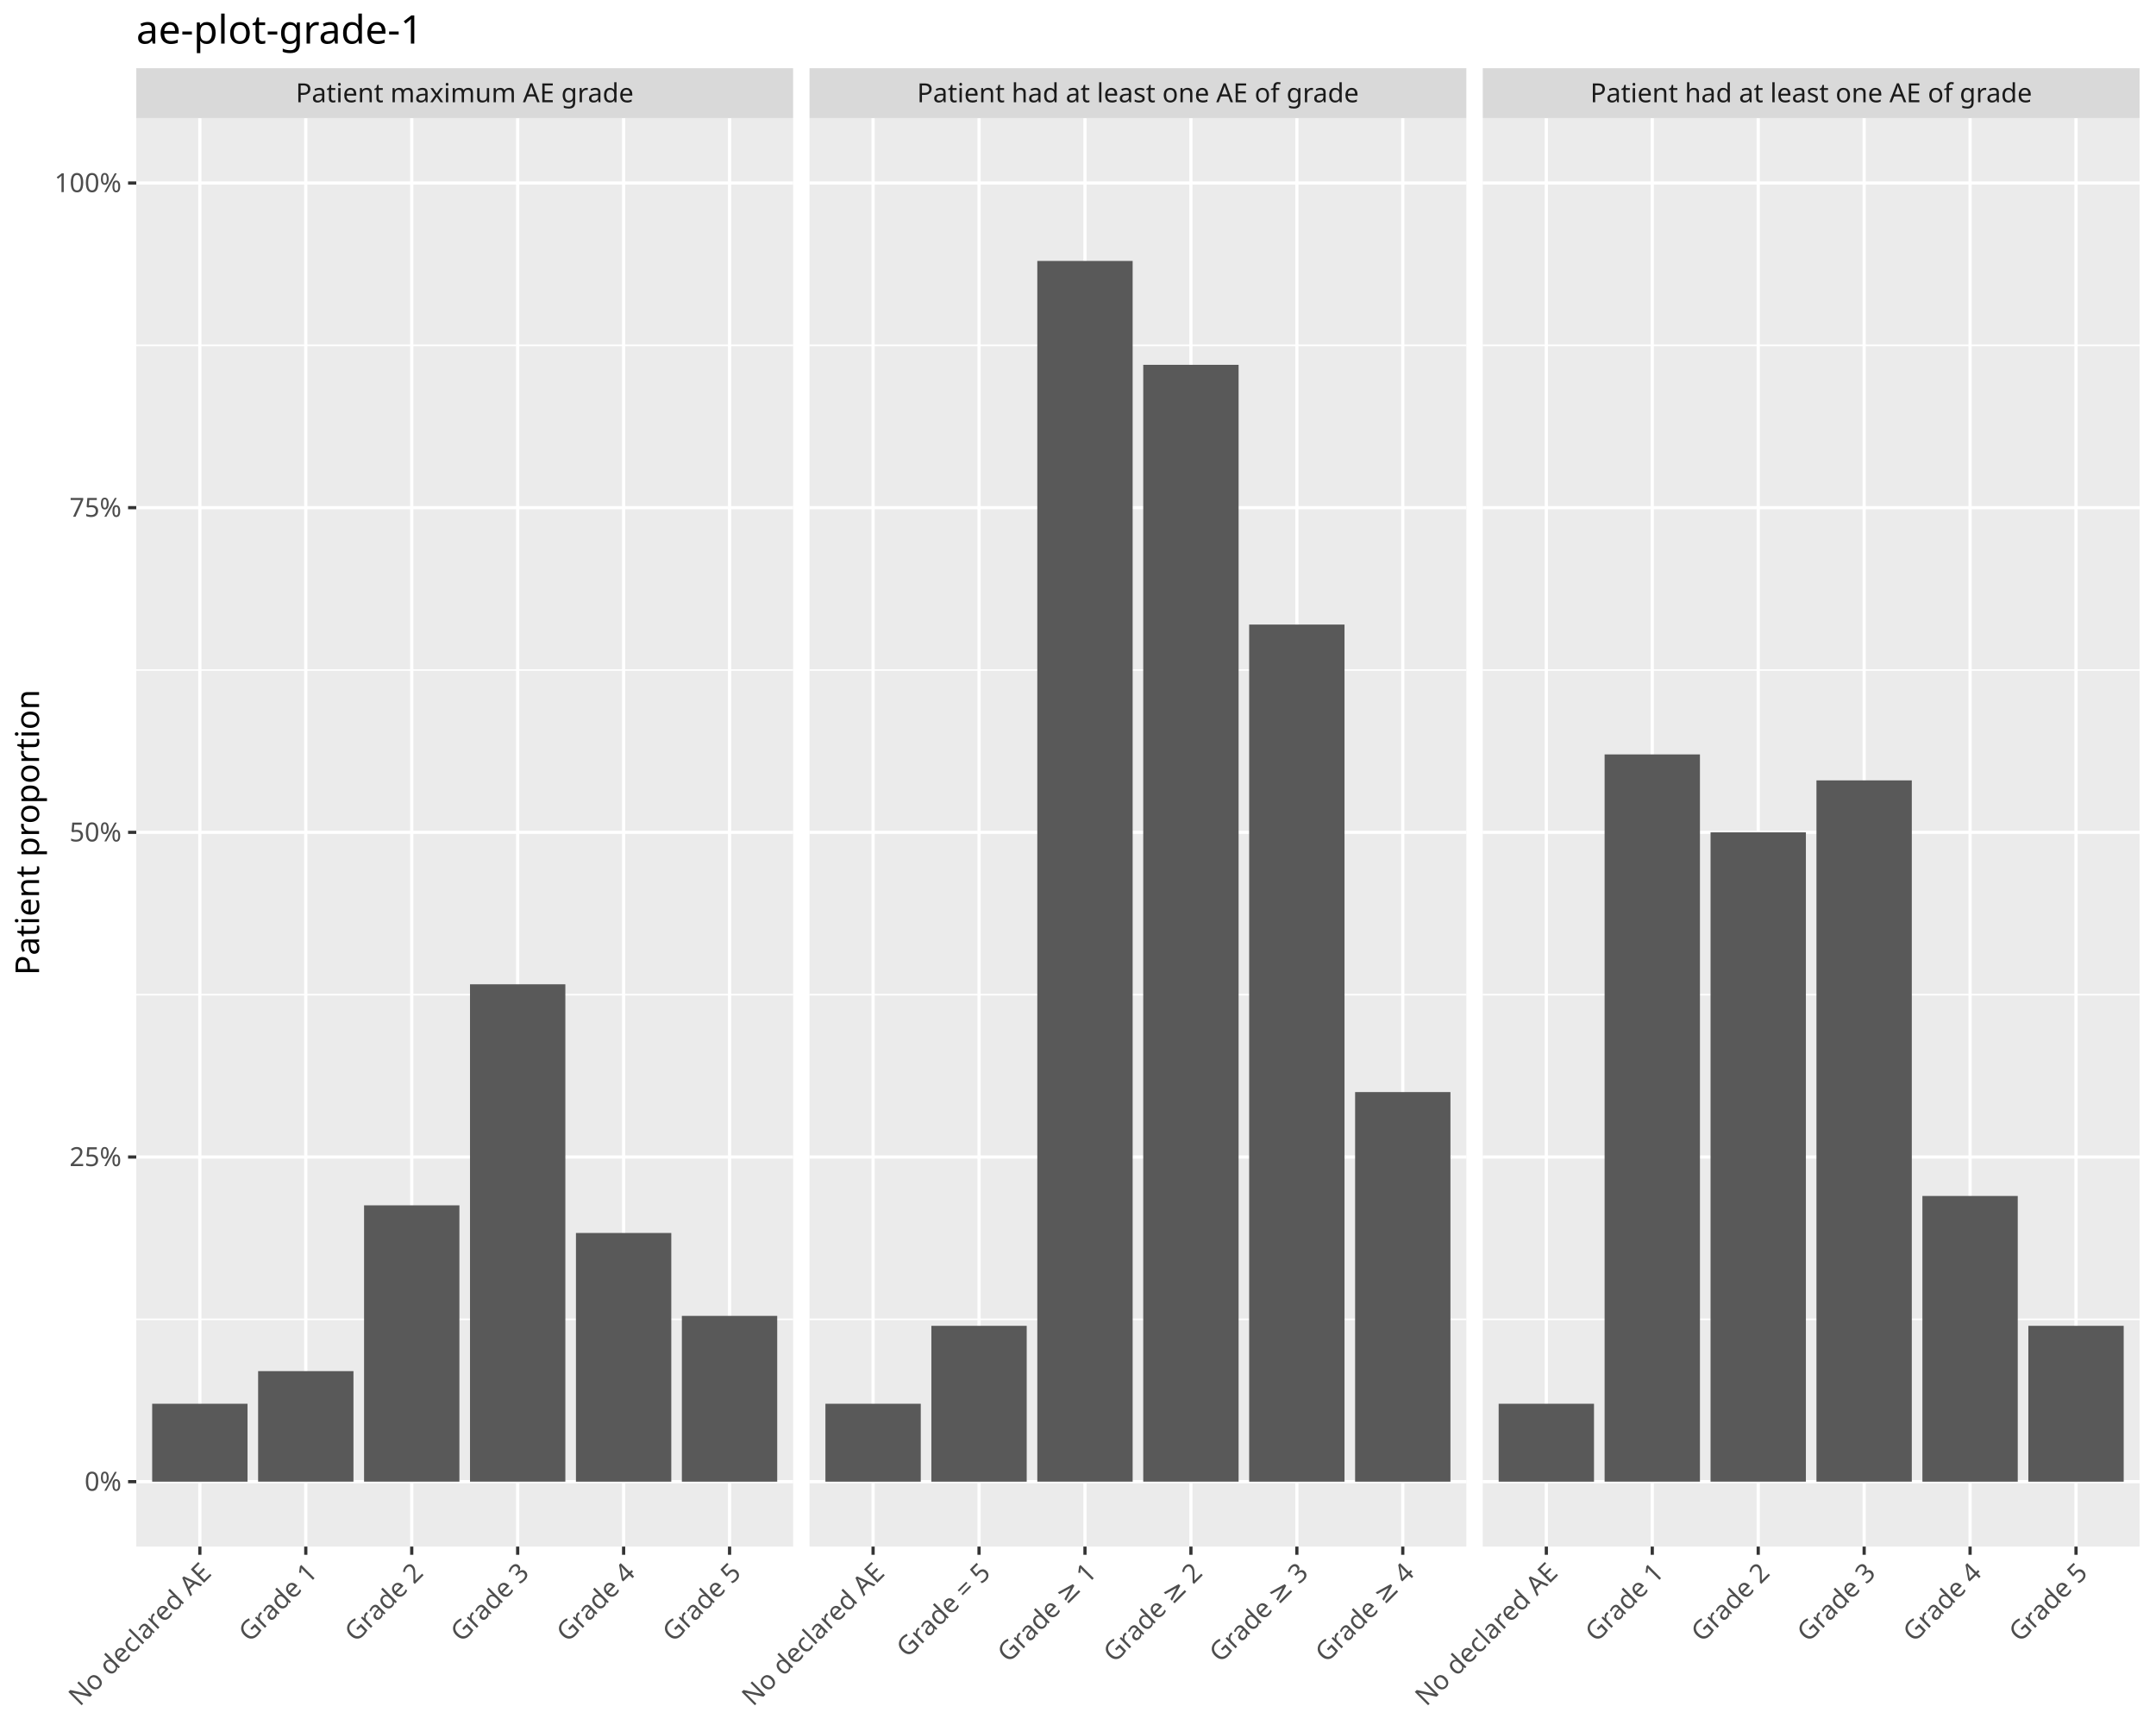
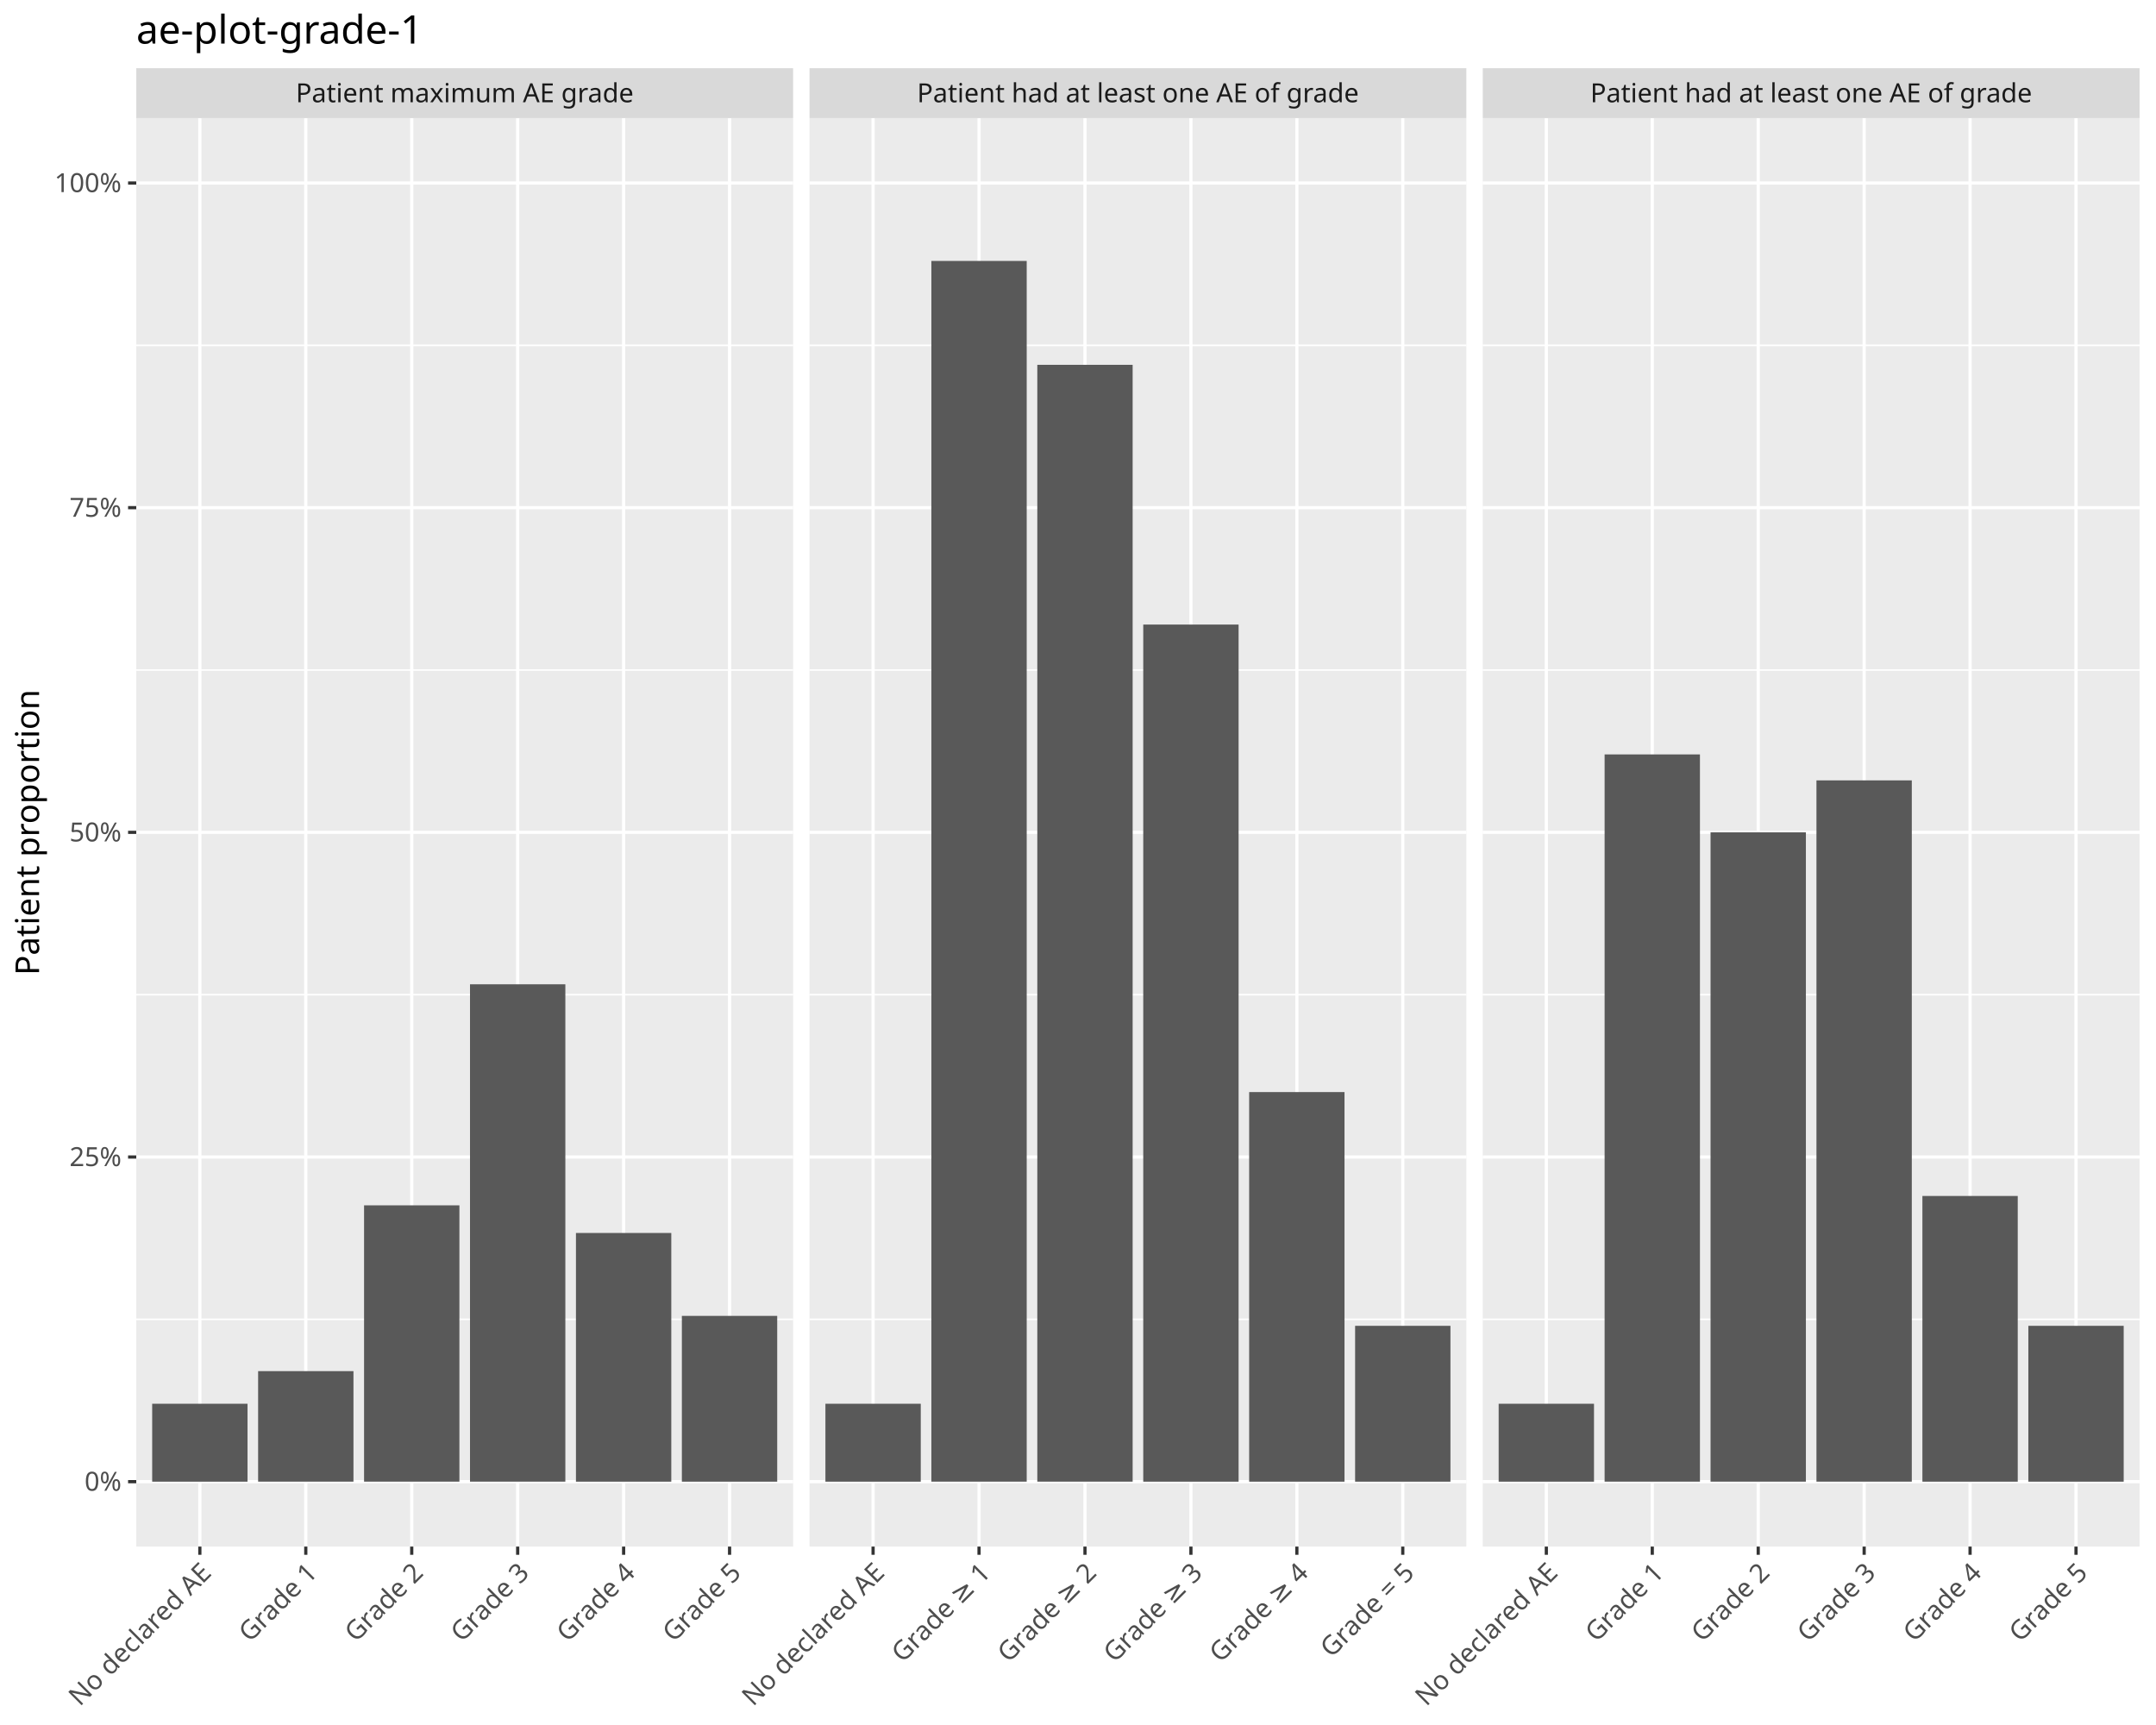
<svg xmlns="http://www.w3.org/2000/svg" class="svglite" data-engine-version="2.0" width="720.00pt" height="576.00pt" viewBox="0 0 720.00 576.00">
  <defs>
    <style type="text/css">
    .svglite line, .svglite polyline, .svglite polygon, .svglite path, .svglite rect, .svglite circle {
      fill: none;
      stroke: #000000;
      stroke-linecap: round;
      stroke-linejoin: round;
      stroke-miterlimit: 10.00;
    }
  </style>
  </defs>
  <rect width="100%" height="100%" style="stroke: none; fill: #FFFFFF;" />
  <defs>
    <clipPath id="cpMC4wMHw3MjAuMDB8MC4wMHw1NzYuMDA=">
      <rect x="0.00" y="0.00" width="720.00" height="576.00" />
    </clipPath>
  </defs>
  <g clip-path="url(#cpMC4wMHw3MjAuMDB8MC4wMHw1NzYuMDA=)">
    <rect x="0" y="0.00" width="720.00" height="576.00" style="stroke-width: 1.07; stroke: #FFFFFF; fill: #FFFFFF;" />
  </g>
  <defs>
    <clipPath id="cpNDUuNTF8MjY0Ljg2fDM5LjQzfDUxNi40Mw==">
      <rect x="45.51" y="39.43" width="219.35" height="476.99" />
    </clipPath>
  </defs>
  <g clip-path="url(#cpNDUuNTF8MjY0Ljg2fDM5LjQzfDUxNi40Mw==)">
    <rect x="45.51" y="39.43" width="219.35" height="476.99" style="stroke-width: 1.07; stroke: none; fill: #EBEBEB;" />
    <polyline points="45.51,440.54 264.86,440.54 " style="stroke-width: 0.53; stroke: #FFFFFF; stroke-linecap: butt;" />
    <polyline points="45.51,332.13 264.86,332.13 " style="stroke-width: 0.53; stroke: #FFFFFF; stroke-linecap: butt;" />
    <polyline points="45.51,223.73 264.86,223.73 " style="stroke-width: 0.53; stroke: #FFFFFF; stroke-linecap: butt;" />
    <polyline points="45.51,115.32 264.86,115.32 " style="stroke-width: 0.53; stroke: #FFFFFF; stroke-linecap: butt;" />
    <polyline points="45.51,494.74 264.86,494.74 " style="stroke-width: 1.07; stroke: #FFFFFF; stroke-linecap: butt;" />
    <polyline points="45.51,386.34 264.86,386.34 " style="stroke-width: 1.07; stroke: #FFFFFF; stroke-linecap: butt;" />
    <polyline points="45.51,277.93 264.86,277.93 " style="stroke-width: 1.07; stroke: #FFFFFF; stroke-linecap: butt;" />
    <polyline points="45.51,169.52 264.86,169.52 " style="stroke-width: 1.07; stroke: #FFFFFF; stroke-linecap: butt;" />
    <polyline points="45.51,61.12 264.86,61.12 " style="stroke-width: 1.07; stroke: #FFFFFF; stroke-linecap: butt;" />
    <polyline points="66.74,516.43 66.74,39.43 " style="stroke-width: 1.07; stroke: #FFFFFF; stroke-linecap: butt;" />
    <polyline points="102.12,516.43 102.12,39.43 " style="stroke-width: 1.07; stroke: #FFFFFF; stroke-linecap: butt;" />
    <polyline points="137.50,516.43 137.50,39.43 " style="stroke-width: 1.07; stroke: #FFFFFF; stroke-linecap: butt;" />
    <polyline points="172.88,516.43 172.88,39.43 " style="stroke-width: 1.07; stroke: #FFFFFF; stroke-linecap: butt;" />
    <polyline points="208.26,516.43 208.26,39.43 " style="stroke-width: 1.07; stroke: #FFFFFF; stroke-linecap: butt;" />
    <polyline points="243.64,516.43 243.64,39.43 " style="stroke-width: 1.07; stroke: #FFFFFF; stroke-linecap: butt;" />
    <rect x="50.82" y="468.73" width="31.84" height="26.02" style="stroke-width: 1.07; stroke: none; stroke-linecap: butt; stroke-linejoin: miter; fill: #595959;" />
    <rect x="86.20" y="457.84" width="31.84" height="36.90" style="stroke-width: 1.07; stroke: none; stroke-linecap: butt; stroke-linejoin: miter; fill: #595959;" />
    <rect x="121.58" y="402.48" width="31.84" height="92.26" style="stroke-width: 1.07; stroke: none; stroke-linecap: butt; stroke-linejoin: miter; fill: #595959;" />
    <rect x="156.96" y="328.67" width="31.84" height="166.07" style="stroke-width: 1.07; stroke: none; stroke-linecap: butt; stroke-linejoin: miter; fill: #595959;" />
    <rect x="192.34" y="411.71" width="31.84" height="83.04" style="stroke-width: 1.07; stroke: none; stroke-linecap: butt; stroke-linejoin: miter; fill: #595959;" />
    <rect x="227.71" y="439.39" width="31.84" height="55.36" style="stroke-width: 1.07; stroke: none; stroke-linecap: butt; stroke-linejoin: miter; fill: #595959;" />
  </g>
  <g clip-path="url(#cpMC4wMHw3MjAuMDB8MC4wMHw1NzYuMDA=)">
</g>
  <defs>
    <clipPath id="cpMjcwLjM0fDQ4OS42OXwzOS40M3w1MTYuNDM=">
      <rect x="270.34" y="39.43" width="219.35" height="476.99" />
    </clipPath>
  </defs>
  <g clip-path="url(#cpMjcwLjM0fDQ4OS42OXwzOS40M3w1MTYuNDM=)">
    <rect x="270.34" y="39.43" width="219.35" height="476.99" style="stroke-width: 1.07; stroke: none; fill: #EBEBEB;" />
    <polyline points="270.34,440.54 489.69,440.54 " style="stroke-width: 0.53; stroke: #FFFFFF; stroke-linecap: butt;" />
    <polyline points="270.34,332.13 489.69,332.13 " style="stroke-width: 0.53; stroke: #FFFFFF; stroke-linecap: butt;" />
    <polyline points="270.34,223.73 489.69,223.73 " style="stroke-width: 0.53; stroke: #FFFFFF; stroke-linecap: butt;" />
    <polyline points="270.34,115.32 489.69,115.32 " style="stroke-width: 0.53; stroke: #FFFFFF; stroke-linecap: butt;" />
    <polyline points="270.34,494.74 489.69,494.74 " style="stroke-width: 1.07; stroke: #FFFFFF; stroke-linecap: butt;" />
    <polyline points="270.34,386.34 489.69,386.34 " style="stroke-width: 1.07; stroke: #FFFFFF; stroke-linecap: butt;" />
    <polyline points="270.34,277.93 489.69,277.93 " style="stroke-width: 1.07; stroke: #FFFFFF; stroke-linecap: butt;" />
    <polyline points="270.34,169.52 489.69,169.52 " style="stroke-width: 1.07; stroke: #FFFFFF; stroke-linecap: butt;" />
    <polyline points="270.34,61.12 489.69,61.12 " style="stroke-width: 1.07; stroke: #FFFFFF; stroke-linecap: butt;" />
    <polyline points="291.57,516.43 291.57,39.43 " style="stroke-width: 1.07; stroke: #FFFFFF; stroke-linecap: butt;" />
    <polyline points="326.95,516.43 326.95,39.43 " style="stroke-width: 1.07; stroke: #FFFFFF; stroke-linecap: butt;" />
    <polyline points="362.33,516.43 362.33,39.43 " style="stroke-width: 1.07; stroke: #FFFFFF; stroke-linecap: butt;" />
    <polyline points="397.71,516.43 397.71,39.43 " style="stroke-width: 1.07; stroke: #FFFFFF; stroke-linecap: butt;" />
    <polyline points="433.09,516.43 433.09,39.43 " style="stroke-width: 1.07; stroke: #FFFFFF; stroke-linecap: butt;" />
    <polyline points="468.46,516.43 468.46,39.43 " style="stroke-width: 1.07; stroke: #FFFFFF; stroke-linecap: butt;" />
    <rect x="275.65" y="468.73" width="31.84" height="26.02" style="stroke-width: 1.07; stroke: none; stroke-linecap: butt; stroke-linejoin: miter; fill: #595959;" />
-     <rect x="311.03" y="442.71" width="31.84" height="52.04" style="stroke-width: 1.07; stroke: none; stroke-linecap: butt; stroke-linejoin: miter; fill: #595959;" />
-     <rect x="346.41" y="87.13" width="31.84" height="407.61" style="stroke-width: 1.07; stroke: none; stroke-linecap: butt; stroke-linejoin: miter; fill: #595959;" />
-     <rect x="381.79" y="121.82" width="31.84" height="372.92" style="stroke-width: 1.07; stroke: none; stroke-linecap: butt; stroke-linejoin: miter; fill: #595959;" />
-     <rect x="417.16" y="208.55" width="31.84" height="286.20" style="stroke-width: 1.07; stroke: none; stroke-linecap: butt; stroke-linejoin: miter; fill: #595959;" />
-     <rect x="452.54" y="364.66" width="31.84" height="130.09" style="stroke-width: 1.07; stroke: none; stroke-linecap: butt; stroke-linejoin: miter; fill: #595959;" />
+     <rect x="311.03" y="87.13" width="31.84" height="407.61" style="stroke-width: 1.07; stroke: none; stroke-linecap: butt; stroke-linejoin: miter; fill: #595959;" />
+     <rect x="346.41" y="121.82" width="31.84" height="372.92" style="stroke-width: 1.07; stroke: none; stroke-linecap: butt; stroke-linejoin: miter; fill: #595959;" />
+     <rect x="381.79" y="208.55" width="31.84" height="286.20" style="stroke-width: 1.07; stroke: none; stroke-linecap: butt; stroke-linejoin: miter; fill: #595959;" />
+     <rect x="417.16" y="364.66" width="31.84" height="130.09" style="stroke-width: 1.07; stroke: none; stroke-linecap: butt; stroke-linejoin: miter; fill: #595959;" />
+     <rect x="452.54" y="442.71" width="31.84" height="52.04" style="stroke-width: 1.07; stroke: none; stroke-linecap: butt; stroke-linejoin: miter; fill: #595959;" />
  </g>
  <g clip-path="url(#cpMC4wMHw3MjAuMDB8MC4wMHw1NzYuMDA=)">
</g>
  <defs>
    <clipPath id="cpNDk1LjE3fDcxNC41MnwzOS40M3w1MTYuNDM=">
      <rect x="495.17" y="39.43" width="219.35" height="476.99" />
    </clipPath>
  </defs>
  <g clip-path="url(#cpNDk1LjE3fDcxNC41MnwzOS40M3w1MTYuNDM=)">
    <rect x="495.17" y="39.43" width="219.35" height="476.99" style="stroke-width: 1.07; stroke: none; fill: #EBEBEB;" />
    <polyline points="495.17,440.54 714.52,440.54 " style="stroke-width: 0.53; stroke: #FFFFFF; stroke-linecap: butt;" />
    <polyline points="495.17,332.13 714.52,332.13 " style="stroke-width: 0.53; stroke: #FFFFFF; stroke-linecap: butt;" />
    <polyline points="495.17,223.73 714.52,223.73 " style="stroke-width: 0.53; stroke: #FFFFFF; stroke-linecap: butt;" />
    <polyline points="495.17,115.32 714.52,115.32 " style="stroke-width: 0.53; stroke: #FFFFFF; stroke-linecap: butt;" />
    <polyline points="495.17,494.74 714.52,494.74 " style="stroke-width: 1.07; stroke: #FFFFFF; stroke-linecap: butt;" />
    <polyline points="495.17,386.34 714.52,386.34 " style="stroke-width: 1.07; stroke: #FFFFFF; stroke-linecap: butt;" />
    <polyline points="495.17,277.93 714.52,277.93 " style="stroke-width: 1.07; stroke: #FFFFFF; stroke-linecap: butt;" />
    <polyline points="495.17,169.52 714.52,169.52 " style="stroke-width: 1.07; stroke: #FFFFFF; stroke-linecap: butt;" />
    <polyline points="495.17,61.12 714.52,61.12 " style="stroke-width: 1.07; stroke: #FFFFFF; stroke-linecap: butt;" />
    <polyline points="516.40,516.43 516.40,39.43 " style="stroke-width: 1.07; stroke: #FFFFFF; stroke-linecap: butt;" />
    <polyline points="551.78,516.43 551.78,39.43 " style="stroke-width: 1.07; stroke: #FFFFFF; stroke-linecap: butt;" />
    <polyline points="587.16,516.43 587.16,39.43 " style="stroke-width: 1.07; stroke: #FFFFFF; stroke-linecap: butt;" />
    <polyline points="622.54,516.43 622.54,39.43 " style="stroke-width: 1.07; stroke: #FFFFFF; stroke-linecap: butt;" />
    <polyline points="657.91,516.43 657.91,39.43 " style="stroke-width: 1.07; stroke: #FFFFFF; stroke-linecap: butt;" />
    <polyline points="693.29,516.43 693.29,39.43 " style="stroke-width: 1.07; stroke: #FFFFFF; stroke-linecap: butt;" />
    <rect x="500.48" y="468.73" width="31.84" height="26.02" style="stroke-width: 1.07; stroke: none; stroke-linecap: butt; stroke-linejoin: miter; fill: #595959;" />
    <rect x="535.86" y="251.91" width="31.84" height="242.83" style="stroke-width: 1.07; stroke: none; stroke-linecap: butt; stroke-linejoin: miter; fill: #595959;" />
    <rect x="571.24" y="277.93" width="31.84" height="216.81" style="stroke-width: 1.07; stroke: none; stroke-linecap: butt; stroke-linejoin: miter; fill: #595959;" />
    <rect x="606.61" y="260.58" width="31.84" height="234.16" style="stroke-width: 1.07; stroke: none; stroke-linecap: butt; stroke-linejoin: miter; fill: #595959;" />
    <rect x="641.99" y="399.35" width="31.84" height="95.40" style="stroke-width: 1.07; stroke: none; stroke-linecap: butt; stroke-linejoin: miter; fill: #595959;" />
    <rect x="677.37" y="442.71" width="31.84" height="52.04" style="stroke-width: 1.07; stroke: none; stroke-linecap: butt; stroke-linejoin: miter; fill: #595959;" />
  </g>
  <g clip-path="url(#cpMC4wMHw3MjAuMDB8MC4wMHw1NzYuMDA=)">
</g>
  <defs>
    <clipPath id="cpNDUuNTF8MjY0Ljg2fDIyLjc4fDM5LjQz">
      <rect x="45.51" y="22.78" width="219.35" height="16.65" />
    </clipPath>
  </defs>
  <g clip-path="url(#cpNDUuNTF8MjY0Ljg2fDIyLjc4fDM5LjQz)">
    <rect x="45.51" y="22.78" width="219.35" height="16.65" style="stroke-width: 1.07; stroke: none; fill: #D9D9D9;" />
    <text x="155.19" y="34.14" text-anchor="middle" style="font-size: 8.80px; fill: #1A1A1A; font-family: sans;" textLength="107.13px" lengthAdjust="spacingAndGlyphs">Patient maximum AE grade</text>
  </g>
  <g clip-path="url(#cpMC4wMHw3MjAuMDB8MC4wMHw1NzYuMDA=)">
</g>
  <defs>
    <clipPath id="cpMjcwLjM0fDQ4OS42OXwyMi43OHwzOS40Mw==">
      <rect x="270.34" y="22.78" width="219.35" height="16.65" />
    </clipPath>
  </defs>
  <g clip-path="url(#cpMjcwLjM0fDQ4OS42OXwyMi43OHwzOS40Mw==)">
    <rect x="270.34" y="22.78" width="219.35" height="16.65" style="stroke-width: 1.07; stroke: none; fill: #D9D9D9;" />
    <text x="380.02" y="34.14" text-anchor="middle" style="font-size: 8.80px; fill: #1A1A1A; font-family: sans;" textLength="141.40px" lengthAdjust="spacingAndGlyphs">Patient had at least one AE of grade</text>
  </g>
  <g clip-path="url(#cpMC4wMHw3MjAuMDB8MC4wMHw1NzYuMDA=)">
</g>
  <defs>
    <clipPath id="cpNDk1LjE3fDcxNC41MnwyMi43OHwzOS40Mw==">
      <rect x="495.17" y="22.78" width="219.35" height="16.65" />
    </clipPath>
  </defs>
  <g clip-path="url(#cpNDk1LjE3fDcxNC41MnwyMi43OHwzOS40Mw==)">
    <rect x="495.17" y="22.78" width="219.35" height="16.65" style="stroke-width: 1.07; stroke: none; fill: #D9D9D9;" />
    <text x="604.85" y="34.14" text-anchor="middle" style="font-size: 8.80px; fill: #1A1A1A; font-family: sans;" textLength="143.84px" lengthAdjust="spacingAndGlyphs">Patient had at least one AE of grade </text>
  </g>
  <g clip-path="url(#cpMC4wMHw3MjAuMDB8MC4wMHw1NzYuMDA=)">
    <polyline points="66.74,519.17 66.74,516.43 " style="stroke-width: 1.07; stroke: #333333; stroke-linecap: butt;" />
    <polyline points="102.12,519.17 102.12,516.43 " style="stroke-width: 1.07; stroke: #333333; stroke-linecap: butt;" />
    <polyline points="137.50,519.17 137.50,516.43 " style="stroke-width: 1.07; stroke: #333333; stroke-linecap: butt;" />
    <polyline points="172.88,519.17 172.88,516.43 " style="stroke-width: 1.07; stroke: #333333; stroke-linecap: butt;" />
    <polyline points="208.26,519.17 208.26,516.43 " style="stroke-width: 1.07; stroke: #333333; stroke-linecap: butt;" />
    <polyline points="243.64,519.17 243.64,516.43 " style="stroke-width: 1.07; stroke: #333333; stroke-linecap: butt;" />
    <text transform="translate(71.02,525.64) rotate(-45)" text-anchor="end" style="font-size: 8.80px; fill: #4D4D4D; font-family: sans;" textLength="61.64px" lengthAdjust="spacingAndGlyphs">No declared AE</text>
    <text transform="translate(106.40,525.64) rotate(-45)" text-anchor="end" style="font-size: 8.80px; fill: #4D4D4D; font-family: sans;" textLength="31.80px" lengthAdjust="spacingAndGlyphs">Grade 1</text>
    <text transform="translate(141.78,525.64) rotate(-45)" text-anchor="end" style="font-size: 8.80px; fill: #4D4D4D; font-family: sans;" textLength="31.80px" lengthAdjust="spacingAndGlyphs">Grade 2</text>
    <text transform="translate(177.16,525.64) rotate(-45)" text-anchor="end" style="font-size: 8.80px; fill: #4D4D4D; font-family: sans;" textLength="31.80px" lengthAdjust="spacingAndGlyphs">Grade 3</text>
    <text transform="translate(212.54,525.64) rotate(-45)" text-anchor="end" style="font-size: 8.80px; fill: #4D4D4D; font-family: sans;" textLength="31.80px" lengthAdjust="spacingAndGlyphs">Grade 4</text>
    <text transform="translate(247.92,525.64) rotate(-45)" text-anchor="end" style="font-size: 8.80px; fill: #4D4D4D; font-family: sans;" textLength="31.80px" lengthAdjust="spacingAndGlyphs">Grade 5</text>
    <polyline points="291.57,519.17 291.57,516.43 " style="stroke-width: 1.07; stroke: #333333; stroke-linecap: butt;" />
    <polyline points="326.95,519.17 326.95,516.43 " style="stroke-width: 1.07; stroke: #333333; stroke-linecap: butt;" />
    <polyline points="362.33,519.17 362.33,516.43 " style="stroke-width: 1.07; stroke: #333333; stroke-linecap: butt;" />
    <polyline points="397.71,519.17 397.71,516.43 " style="stroke-width: 1.07; stroke: #333333; stroke-linecap: butt;" />
    <polyline points="433.09,519.17 433.09,516.43 " style="stroke-width: 1.07; stroke: #333333; stroke-linecap: butt;" />
    <polyline points="468.46,519.17 468.46,516.43 " style="stroke-width: 1.07; stroke: #333333; stroke-linecap: butt;" />
    <text transform="translate(295.85,525.64) rotate(-45)" text-anchor="end" style="font-size: 8.80px; fill: #4D4D4D; font-family: sans;" textLength="61.64px" lengthAdjust="spacingAndGlyphs">No declared AE</text>
-     <text transform="translate(331.23,525.64) rotate(-45)" text-anchor="end" style="font-size: 8.80px; fill: #4D4D4D; font-family: sans;" textLength="39.39px" lengthAdjust="spacingAndGlyphs">Grade = 5</text>
-     <text transform="translate(366.61,525.64) rotate(-45)" text-anchor="end" style="font-size: 8.80px; fill: #4D4D4D; font-family: sans;" textLength="39.08px" lengthAdjust="spacingAndGlyphs">Grade ≥ 1</text>
-     <text transform="translate(401.99,525.64) rotate(-45)" text-anchor="end" style="font-size: 8.80px; fill: #4D4D4D; font-family: sans;" textLength="39.08px" lengthAdjust="spacingAndGlyphs">Grade ≥ 2</text>
-     <text transform="translate(437.37,525.64) rotate(-45)" text-anchor="end" style="font-size: 8.80px; fill: #4D4D4D; font-family: sans;" textLength="39.08px" lengthAdjust="spacingAndGlyphs">Grade ≥ 3</text>
-     <text transform="translate(472.75,525.64) rotate(-45)" text-anchor="end" style="font-size: 8.80px; fill: #4D4D4D; font-family: sans;" textLength="39.08px" lengthAdjust="spacingAndGlyphs">Grade ≥ 4</text>
+     <text transform="translate(331.23,525.64) rotate(-45)" text-anchor="end" style="font-size: 8.80px; fill: #4D4D4D; font-family: sans;" textLength="39.08px" lengthAdjust="spacingAndGlyphs">Grade ≥ 1</text>
+     <text transform="translate(366.61,525.64) rotate(-45)" text-anchor="end" style="font-size: 8.80px; fill: #4D4D4D; font-family: sans;" textLength="39.08px" lengthAdjust="spacingAndGlyphs">Grade ≥ 2</text>
+     <text transform="translate(401.99,525.64) rotate(-45)" text-anchor="end" style="font-size: 8.80px; fill: #4D4D4D; font-family: sans;" textLength="39.08px" lengthAdjust="spacingAndGlyphs">Grade ≥ 3</text>
+     <text transform="translate(437.37,525.64) rotate(-45)" text-anchor="end" style="font-size: 8.80px; fill: #4D4D4D; font-family: sans;" textLength="39.08px" lengthAdjust="spacingAndGlyphs">Grade ≥ 4</text>
+     <text transform="translate(472.75,525.64) rotate(-45)" text-anchor="end" style="font-size: 8.80px; fill: #4D4D4D; font-family: sans;" textLength="39.39px" lengthAdjust="spacingAndGlyphs">Grade = 5</text>
    <polyline points="516.40,519.17 516.40,516.43 " style="stroke-width: 1.07; stroke: #333333; stroke-linecap: butt;" />
    <polyline points="551.78,519.17 551.78,516.43 " style="stroke-width: 1.07; stroke: #333333; stroke-linecap: butt;" />
    <polyline points="587.16,519.17 587.16,516.43 " style="stroke-width: 1.07; stroke: #333333; stroke-linecap: butt;" />
    <polyline points="622.54,519.17 622.54,516.43 " style="stroke-width: 1.07; stroke: #333333; stroke-linecap: butt;" />
    <polyline points="657.91,519.17 657.91,516.43 " style="stroke-width: 1.07; stroke: #333333; stroke-linecap: butt;" />
    <polyline points="693.29,519.17 693.29,516.43 " style="stroke-width: 1.07; stroke: #333333; stroke-linecap: butt;" />
    <text transform="translate(520.68,525.64) rotate(-45)" text-anchor="end" style="font-size: 8.80px; fill: #4D4D4D; font-family: sans;" textLength="61.64px" lengthAdjust="spacingAndGlyphs">No declared AE</text>
    <text transform="translate(556.06,525.64) rotate(-45)" text-anchor="end" style="font-size: 8.80px; fill: #4D4D4D; font-family: sans;" textLength="31.80px" lengthAdjust="spacingAndGlyphs">Grade 1</text>
    <text transform="translate(591.44,525.64) rotate(-45)" text-anchor="end" style="font-size: 8.80px; fill: #4D4D4D; font-family: sans;" textLength="31.80px" lengthAdjust="spacingAndGlyphs">Grade 2</text>
    <text transform="translate(626.82,525.64) rotate(-45)" text-anchor="end" style="font-size: 8.80px; fill: #4D4D4D; font-family: sans;" textLength="31.80px" lengthAdjust="spacingAndGlyphs">Grade 3</text>
    <text transform="translate(662.20,525.64) rotate(-45)" text-anchor="end" style="font-size: 8.80px; fill: #4D4D4D; font-family: sans;" textLength="31.80px" lengthAdjust="spacingAndGlyphs">Grade 4</text>
    <text transform="translate(697.58,525.64) rotate(-45)" text-anchor="end" style="font-size: 8.80px; fill: #4D4D4D; font-family: sans;" textLength="31.80px" lengthAdjust="spacingAndGlyphs">Grade 5</text>
    <text x="40.58" y="497.77" text-anchor="end" style="font-size: 8.80px; fill: #4D4D4D; font-family: sans;" textLength="12.72px" lengthAdjust="spacingAndGlyphs">0%</text>
    <text x="40.58" y="389.37" text-anchor="end" style="font-size: 8.80px; fill: #4D4D4D; font-family: sans;" textLength="17.61px" lengthAdjust="spacingAndGlyphs">25%</text>
    <text x="40.58" y="280.96" text-anchor="end" style="font-size: 8.80px; fill: #4D4D4D; font-family: sans;" textLength="17.61px" lengthAdjust="spacingAndGlyphs">50%</text>
    <text x="40.58" y="172.55" text-anchor="end" style="font-size: 8.80px; fill: #4D4D4D; font-family: sans;" textLength="17.61px" lengthAdjust="spacingAndGlyphs">75%</text>
    <text x="40.58" y="64.14" text-anchor="end" style="font-size: 8.80px; fill: #4D4D4D; font-family: sans;" textLength="22.51px" lengthAdjust="spacingAndGlyphs">100%</text>
    <polyline points="42.77,494.74 45.51,494.74 " style="stroke-width: 1.07; stroke: #333333; stroke-linecap: butt;" />
    <polyline points="42.77,386.34 45.51,386.34 " style="stroke-width: 1.07; stroke: #333333; stroke-linecap: butt;" />
    <polyline points="42.77,277.93 45.51,277.93 " style="stroke-width: 1.07; stroke: #333333; stroke-linecap: butt;" />
    <polyline points="42.77,169.52 45.51,169.52 " style="stroke-width: 1.07; stroke: #333333; stroke-linecap: butt;" />
    <polyline points="42.77,61.12 45.51,61.12 " style="stroke-width: 1.07; stroke: #333333; stroke-linecap: butt;" />
    <text transform="translate(13.05,277.93) rotate(-90)" text-anchor="middle" style="font-size: 11.00px; font-family: sans;" textLength="86.84px" lengthAdjust="spacingAndGlyphs">Patient proportion</text>
    <text x="45.51" y="14.56" style="font-size: 13.20px; font-family: sans;" textLength="90.26px" lengthAdjust="spacingAndGlyphs">ae-plot-grade-1</text>
  </g>
</svg>
